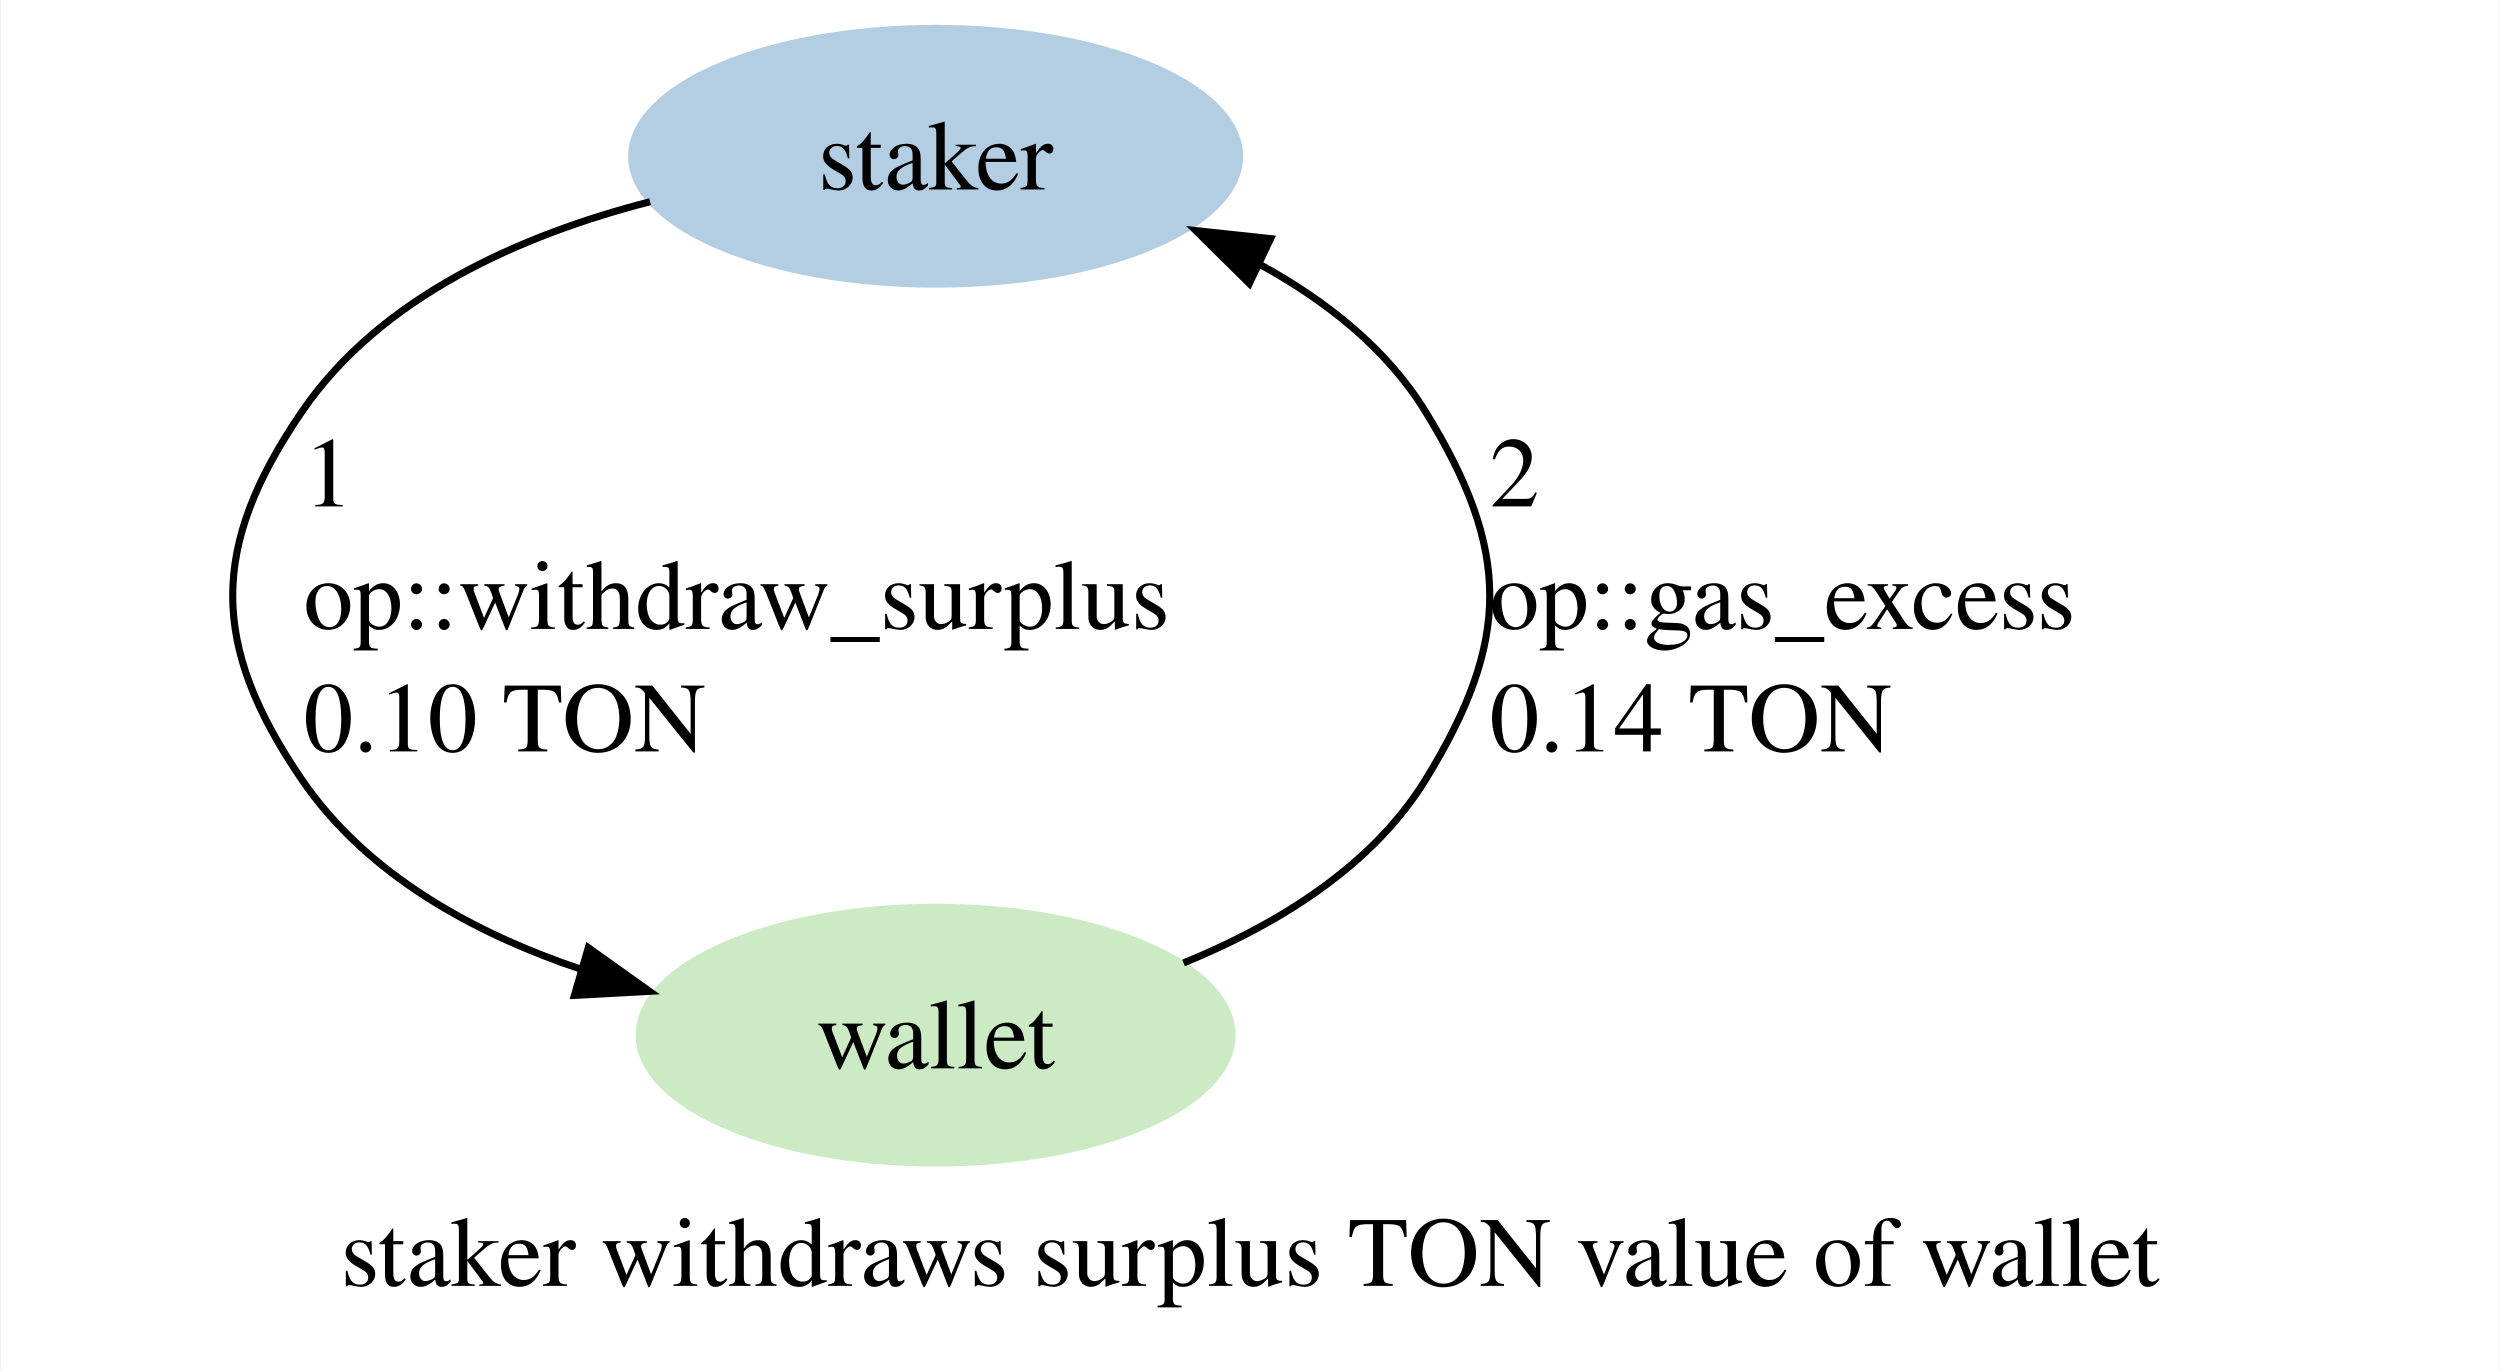
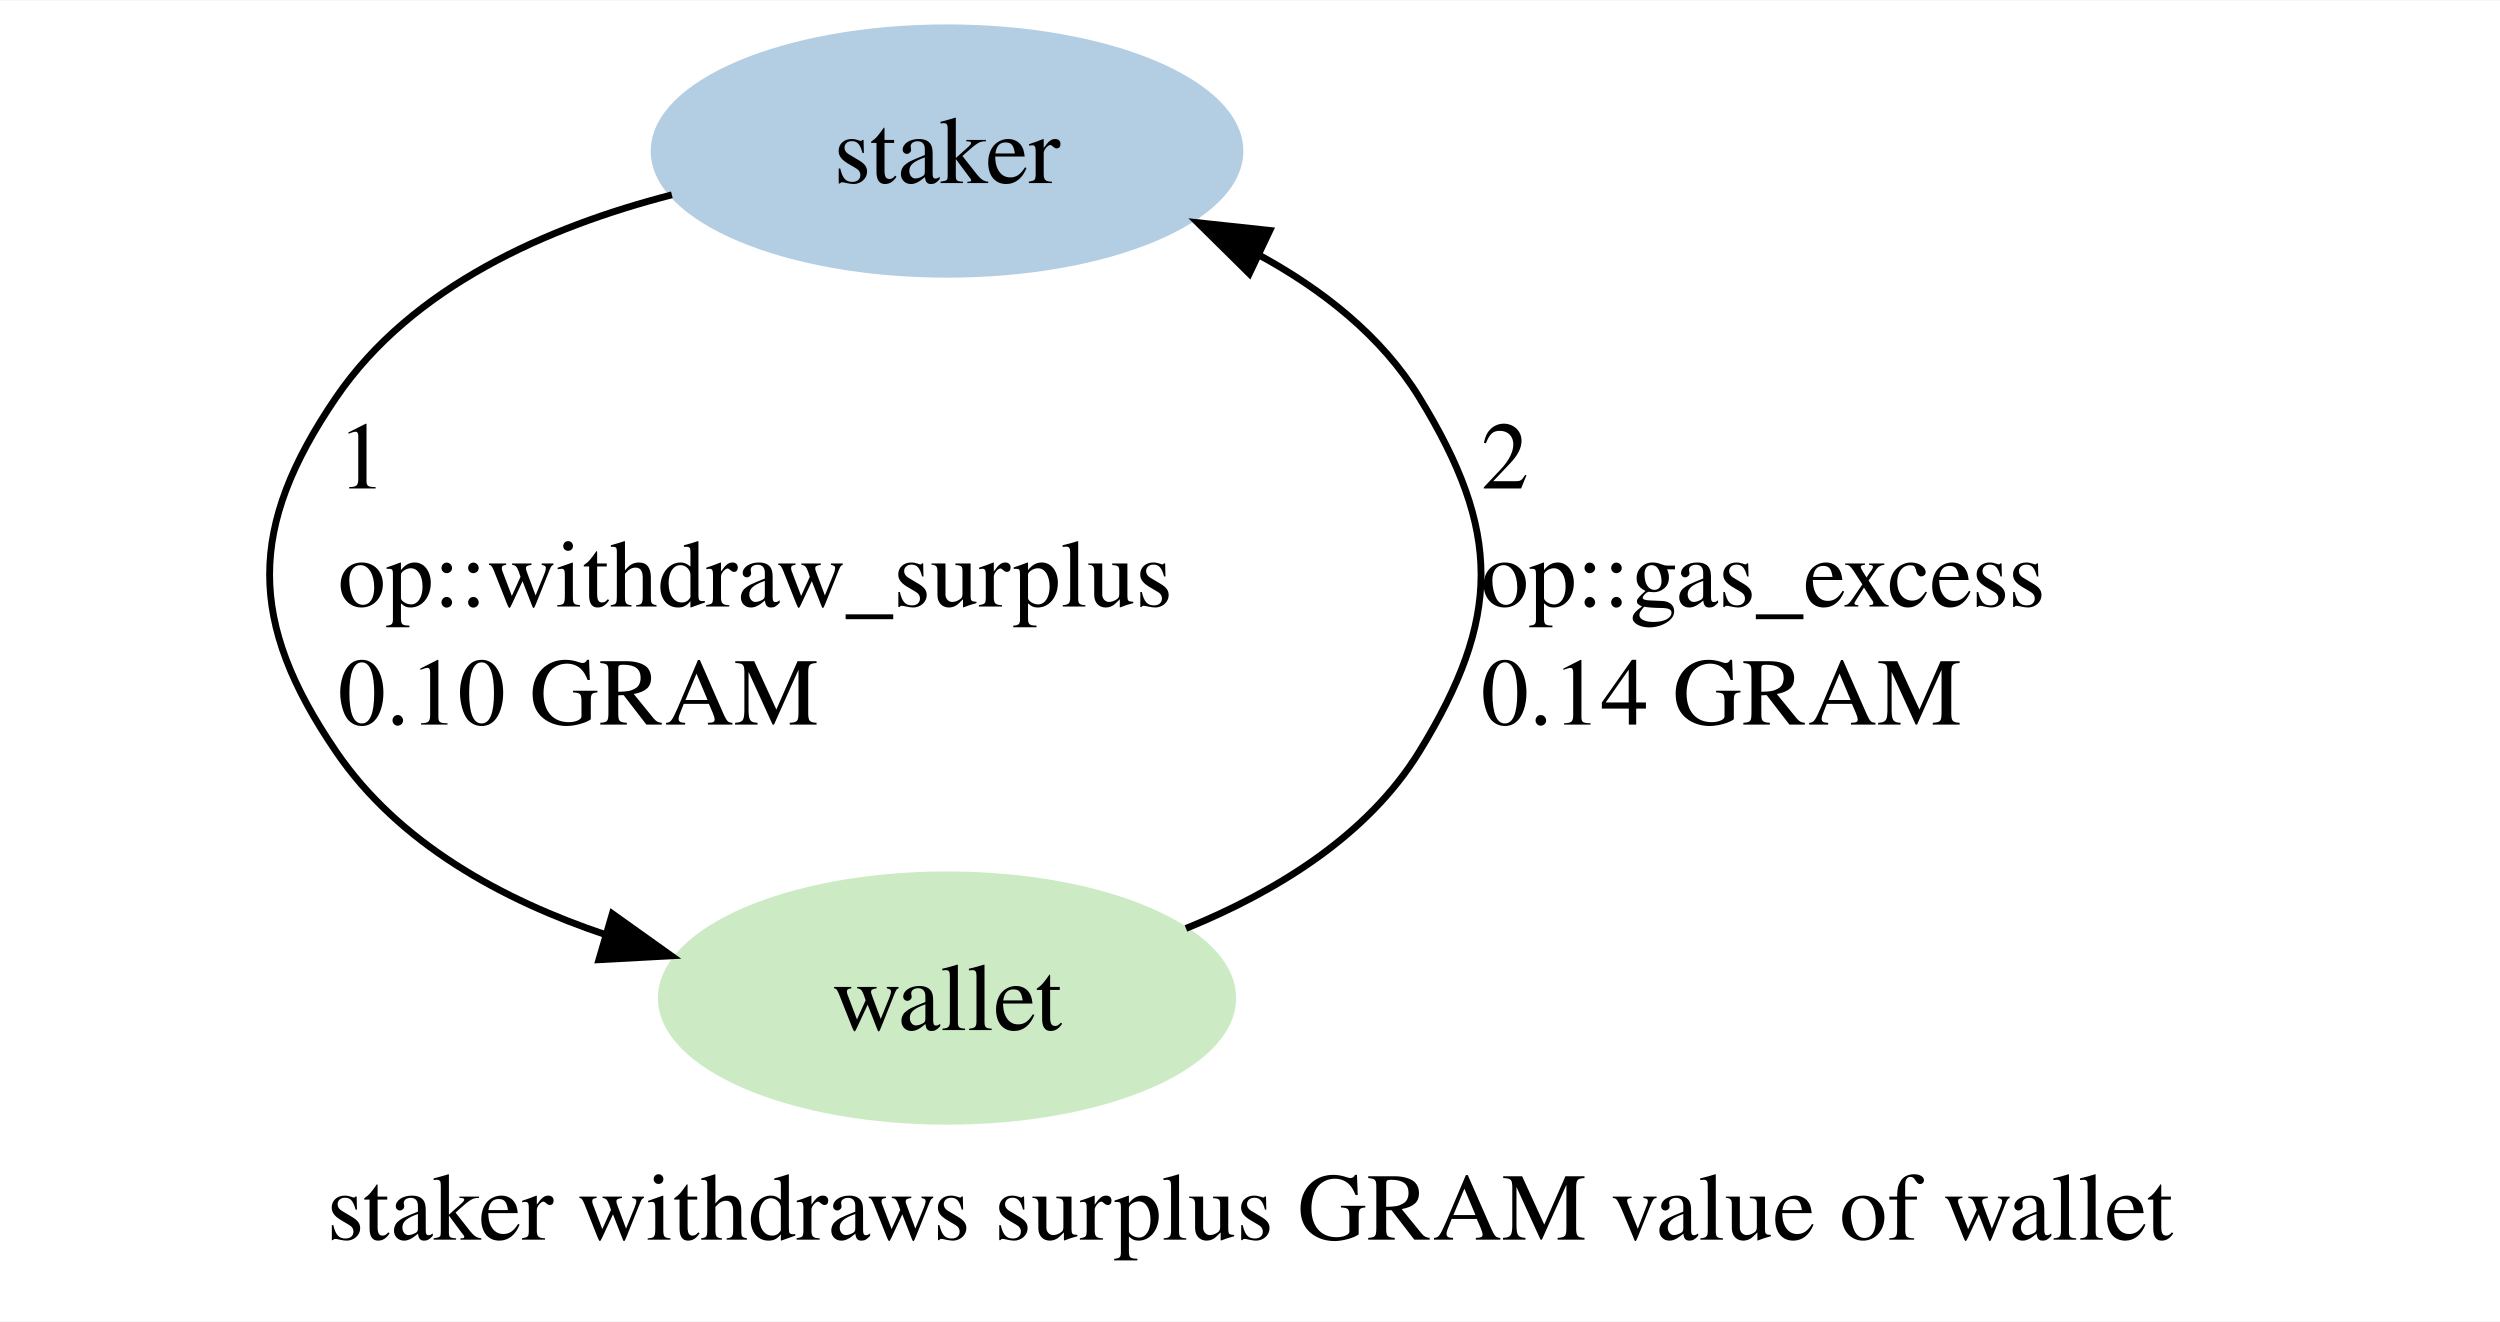
- <svg xmlns="http://www.w3.org/2000/svg" width="352pt" height="193pt" viewBox="0.00 0.00 351.75 193.00">
+ <svg xmlns="http://www.w3.org/2000/svg" width="365pt" height="193pt" viewBox="0.00 0.00 365.25 193.00">
  <g id="graph0" class="graph" transform="scale(1 1) rotate(0) translate(4 189)">
-     <polygon fill="white" stroke="none" points="-4,4 -4,-189 347.75,-189 347.75,4 -4,4" />
-     <text text-anchor="middle" x="171.88" y="-7.95" font-family="Times,serif" font-size="14.00">staker withdraws surplus TON value of wallet</text>
+     <polygon fill="white" stroke="none" points="-4,4 -4,-189 361.25,-189 361.25,4 -4,4" />
+     <text text-anchor="middle" x="178.62" y="-7.95" font-family="Times,serif" font-size="14.00">staker withdraws surplus GRAM value of wallet</text>
    <g id="node1" class="node">
-       <ellipse fill="#b3cde3" stroke="#b3cde3" cx="127.61" cy="-167" rx="42.79" ry="18" />
-       <text text-anchor="middle" x="127.61" y="-162.32" font-family="Times,serif" font-size="14.00">staker</text>
+       <ellipse fill="#b3cde3" stroke="#b3cde3" cx="134.36" cy="-167" rx="42.79" ry="18" />
+       <text text-anchor="middle" x="134.36" y="-162.32" font-family="Times,serif" font-size="14.00">staker</text>
    </g>
    <g id="node2" class="node">
-       <ellipse fill="#ccebc5" stroke="#ccebc5" cx="127.61" cy="-43.25" rx="41.74" ry="18" />
-       <text text-anchor="middle" x="127.61" y="-38.58" font-family="Times,serif" font-size="14.00">wallet</text>
+       <ellipse fill="#ccebc5" stroke="#ccebc5" cx="134.36" cy="-43.25" rx="41.74" ry="18" />
+       <text text-anchor="middle" x="134.36" y="-38.58" font-family="Times,serif" font-size="14.00">wallet</text>
    </g>
    <g id="edge1" class="edge">
-       <path fill="none" stroke="black" d="M87.41,-160.6C69.25,-155.93 49.43,-147.23 38.36,-131 25.4,-112 25.4,-98.25 38.36,-79.25 47.5,-65.84 62.63,-57.57 77.85,-52.47" />
-       <polygon fill="black" stroke="black" points="78.71,-55.57 87.33,-49.42 76.75,-48.85 78.71,-55.57" />
-       <text text-anchor="start" x="38.61" y="-117.7" font-family="Times,serif" font-size="14.00">1</text>
-       <text text-anchor="start" x="38.61" y="-100.45" font-family="Times,serif" font-size="14.00"> op::withdraw_surplus</text>
-       <text text-anchor="start" x="38.61" y="-83.2" font-family="Times,serif" font-size="14.00"> 0.10 TON</text>
+       <path fill="none" stroke="black" d="M94.16,-160.6C76,-155.93 56.18,-147.23 45.11,-131 32.15,-112 32.15,-98.25 45.11,-79.25 54.25,-65.84 69.38,-57.57 84.6,-52.47" />
+       <polygon fill="black" stroke="black" points="85.46,-55.57 94.08,-49.42 83.5,-48.85 85.46,-55.57" />
+       <text text-anchor="start" x="45.36" y="-117.7" font-family="Times,serif" font-size="14.00">1</text>
+       <text text-anchor="start" x="45.36" y="-100.45" font-family="Times,serif" font-size="14.00"> op::withdraw_surplus</text>
+       <text text-anchor="start" x="45.36" y="-83.2" font-family="Times,serif" font-size="14.00"> 0.10 GRAM</text>
    </g>
    <g id="edge2" class="edge">
-       <path fill="none" stroke="black" d="M162.52,-53.42C175.55,-58.73 189.02,-66.89 196.61,-79.25 208.64,-98.85 208.64,-111.4 196.61,-131 191.08,-140.01 182.43,-146.78 173.11,-151.85" />
-       <polygon fill="black" stroke="black" points="171.78,-149.08 164.24,-156.53 174.78,-155.4 171.78,-149.08" />
-       <text text-anchor="start" x="205.61" y="-117.7" font-family="Times,serif" font-size="14.00">2</text>
-       <text text-anchor="start" x="205.61" y="-100.45" font-family="Times,serif" font-size="14.00"> op::gas_excess</text>
-       <text text-anchor="start" x="205.61" y="-83.2" font-family="Times,serif" font-size="14.00"> 0.14 TON</text>
+       <path fill="none" stroke="black" d="M169.27,-53.42C182.3,-58.73 195.77,-66.89 203.36,-79.25 215.39,-98.85 215.39,-111.4 203.36,-131 197.83,-140.01 189.18,-146.78 179.86,-151.85" />
+       <polygon fill="black" stroke="black" points="178.53,-149.08 170.99,-156.53 181.53,-155.4 178.53,-149.08" />
+       <text text-anchor="start" x="212.36" y="-117.7" font-family="Times,serif" font-size="14.00">2</text>
+       <text text-anchor="start" x="212.36" y="-100.45" font-family="Times,serif" font-size="14.00"> op::gas_excess</text>
+       <text text-anchor="start" x="212.36" y="-83.2" font-family="Times,serif" font-size="14.00"> 0.14 GRAM</text>
    </g>
  </g>
</svg>
